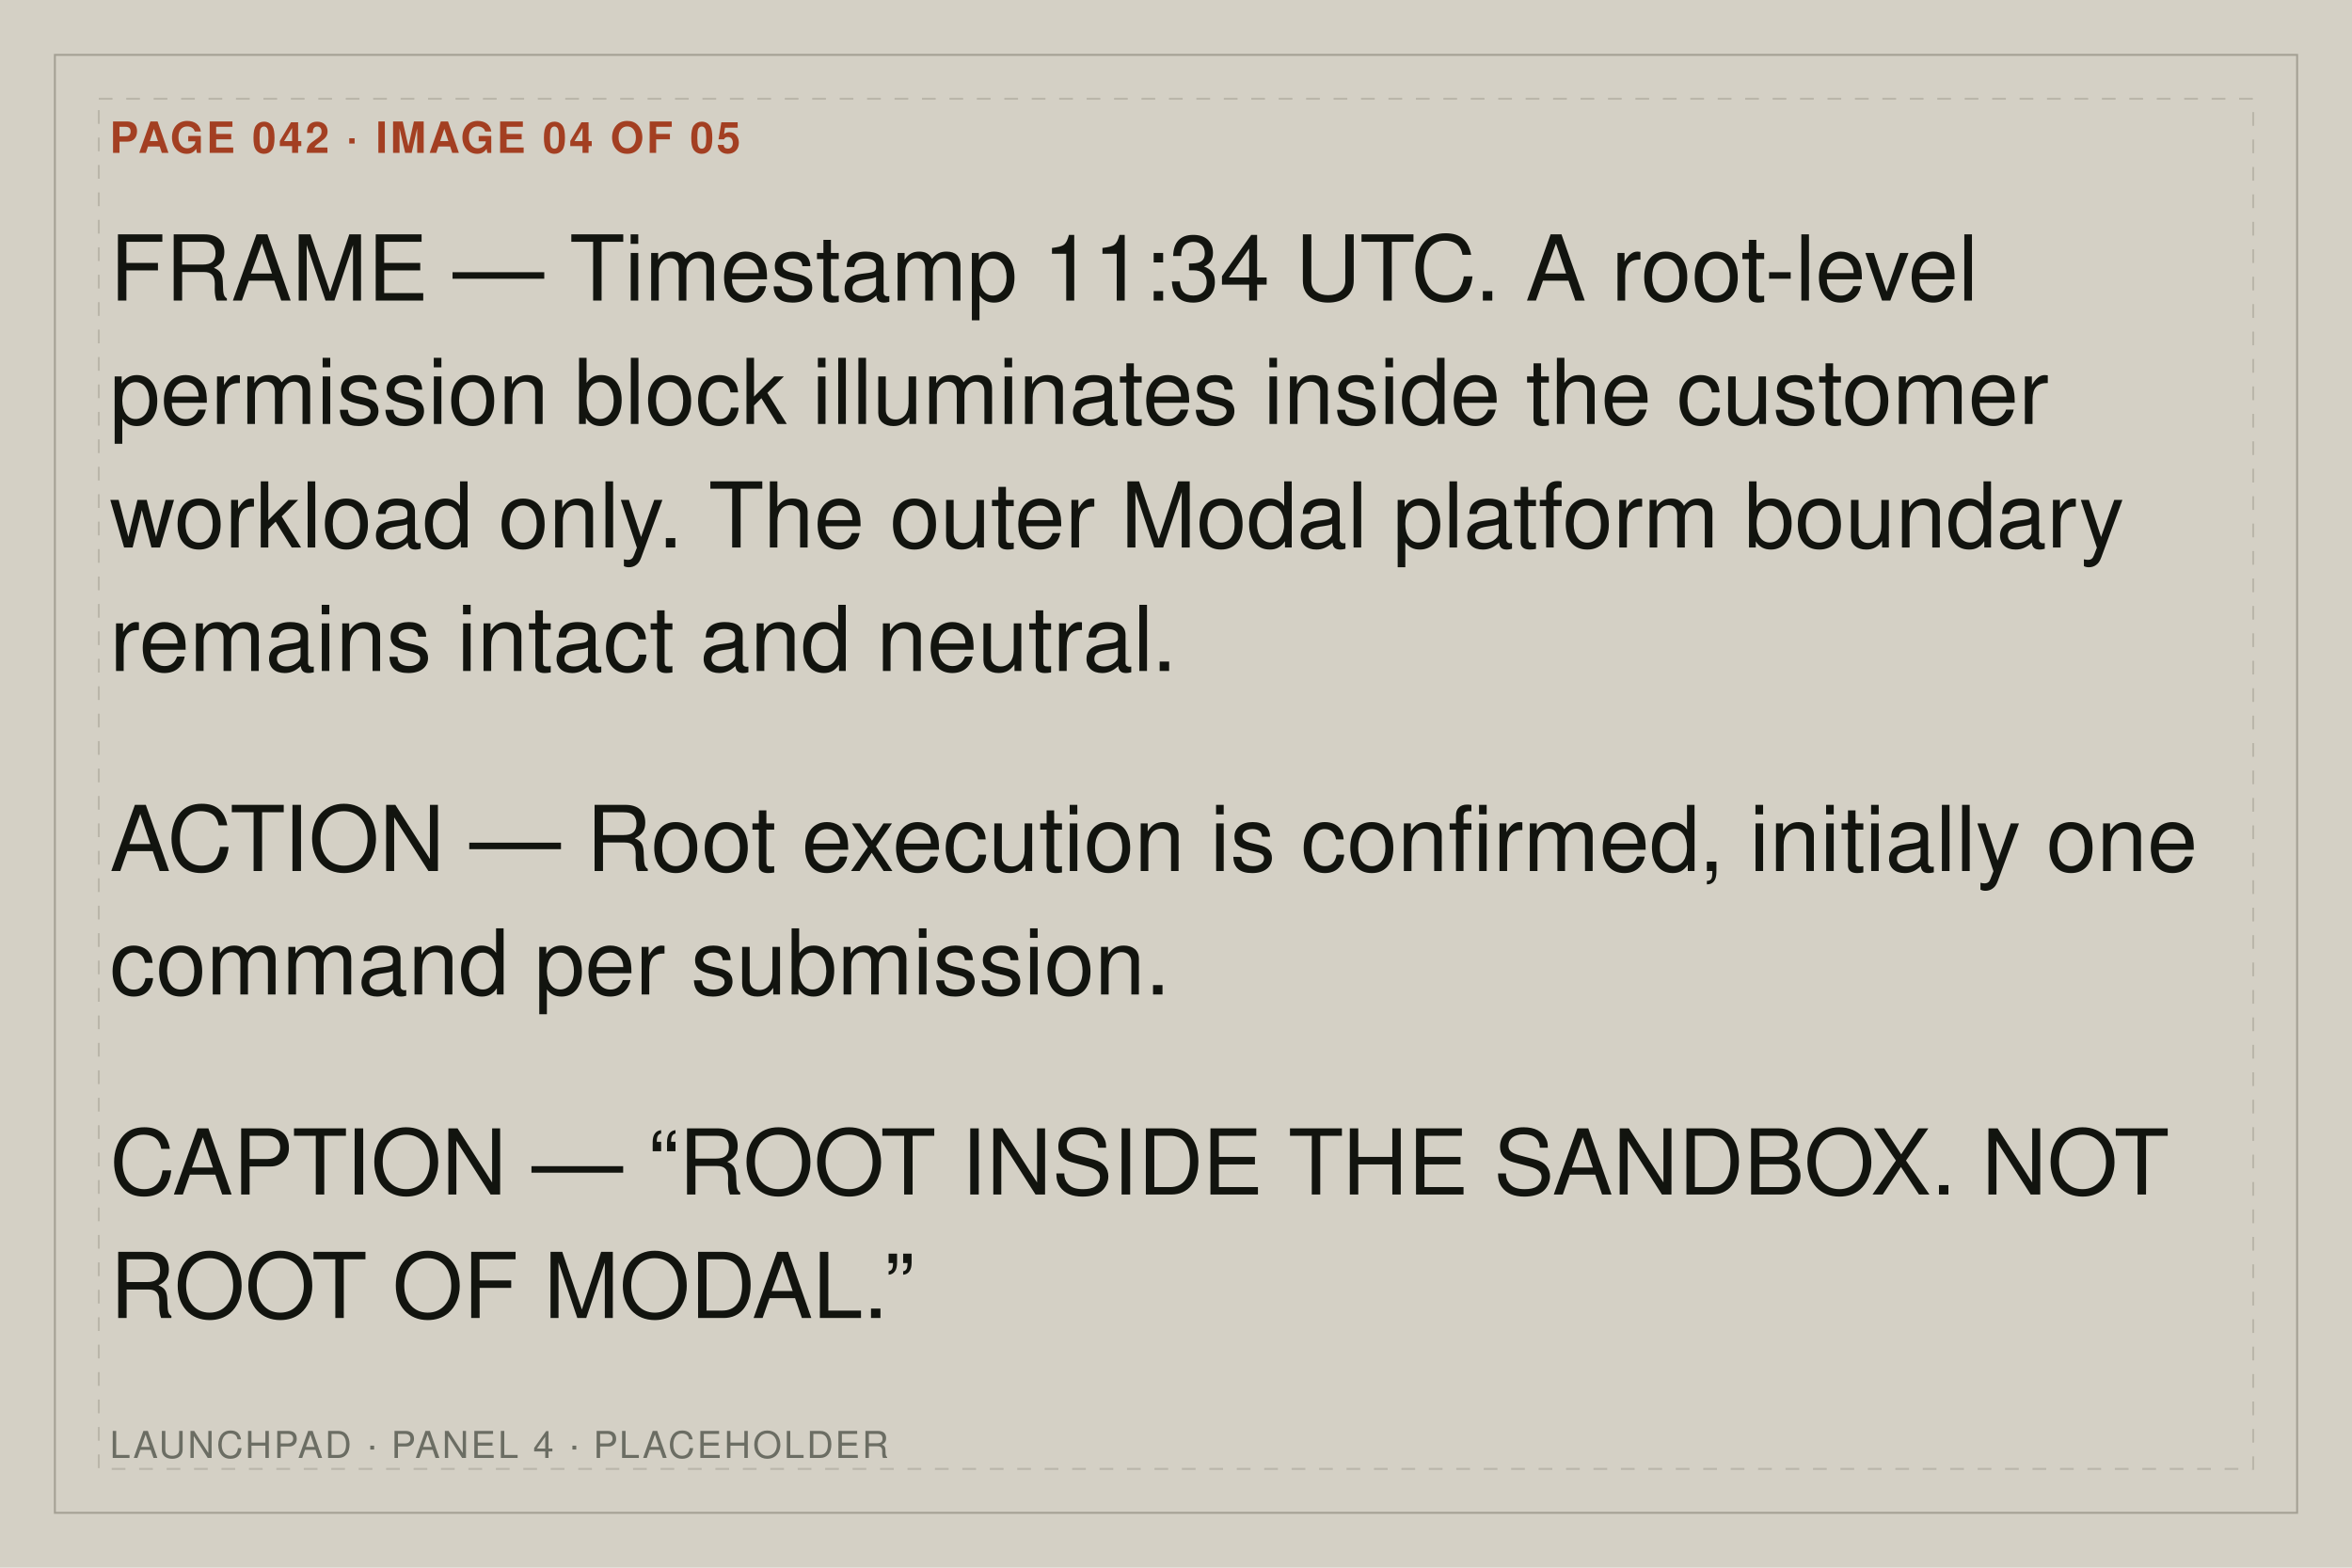
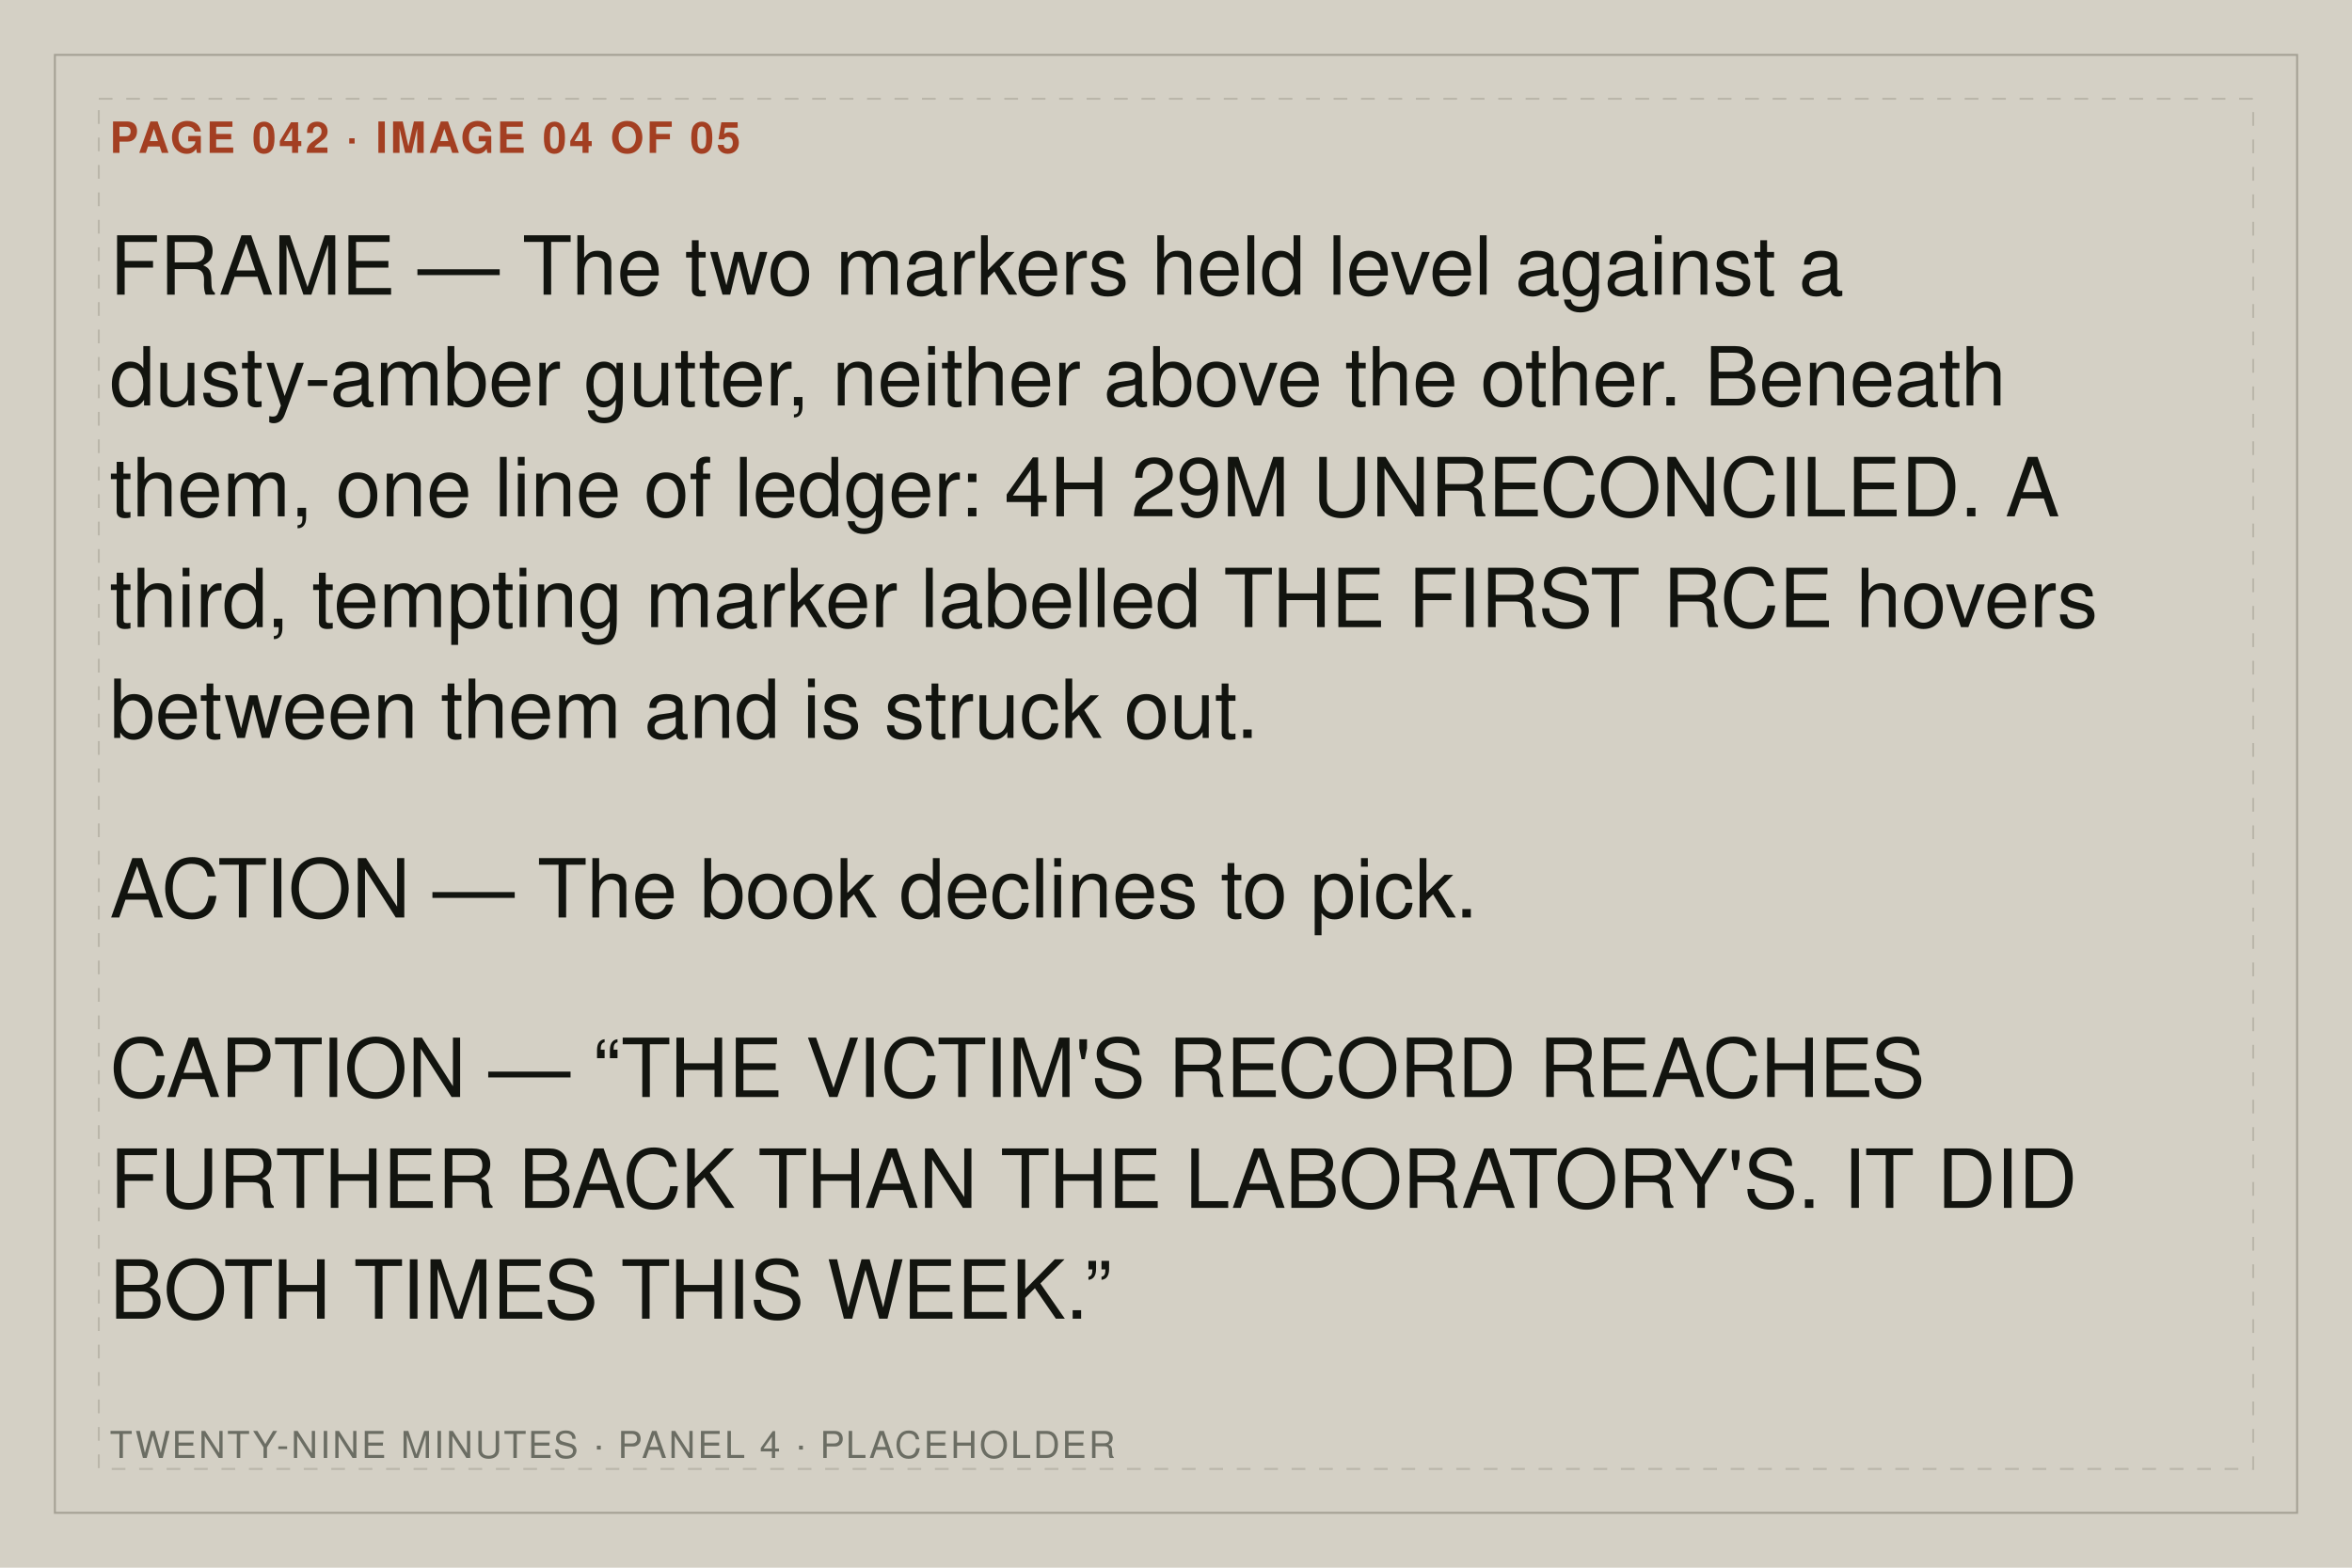
<svg xmlns="http://www.w3.org/2000/svg" width="1200" height="800" viewBox="0 0 1200 800" role="img" aria-labelledby="title">
  <rect width="1200" height="800" fill="#d4d0c5" />
  <rect x="28" y="28" width="1144" height="744" fill="none" stroke="#a4a094" stroke-width="1" />
  <rect x="50.4" y="50.4" width="1099.2" height="699.2" fill="none" stroke="#a4a094" stroke-width="1" stroke-dasharray="7 7" opacity="0.55" />
  <g font-family="Helvetica, Arial, 'Liberation Sans', 'Nimbus Sans', sans-serif">
    <text x="56" y="78" font-size="22" font-weight="700" letter-spacing="1.32" fill="#a33f22">PAGE 042 · IMAGE 04 OF 05</text>
-     <text font-size="46.33" fill="#12140f" text-anchor="start" xml:space="preserve">
-       <tspan x="56" y="153.36">FRAME — Timestamp 11:34 UTC. A root-level</tspan>
-       <tspan x="56" y="216.37">permission block illuminates inside the customer</tspan>
-       <tspan x="56" y="279.39">workload only. The outer Modal platform boundary</tspan>
-       <tspan x="56" y="342.4">remains intact and neutral.</tspan>
-       <tspan x="56" y="444.48">ACTION — Root execution is confirmed, initially one</tspan>
-       <tspan x="56" y="507.49">command per submission.</tspan>
-       <tspan x="56" y="609.57">CAPTION — “ROOT INSIDE THE SANDBOX. NOT</tspan>
-       <tspan x="56" y="672.59">ROOT OF MODAL.”</tspan>
+     <text font-size="41.58" fill="#12140f" text-anchor="start" xml:space="preserve">
+       <tspan x="56" y="150.37">FRAME — The two markers held level against a</tspan>
+       <tspan x="56" y="206.92">dusty-amber gutter, neither above the other. Beneath</tspan>
+       <tspan x="56" y="263.47">them, one line of ledger: 4H 29M UNRECONCILED. A</tspan>
+       <tspan x="56" y="320.03">third, tempting marker labelled THE FIRST RCE hovers</tspan>
+       <tspan x="56" y="376.58">between them and is struck out.</tspan>
+       <tspan x="56" y="468.2">ACTION — The book declines to pick.</tspan>
+       <tspan x="56" y="559.81">CAPTION — “THE VICTIM'S RECORD REACHES</tspan>
+       <tspan x="56" y="616.37">FURTHER BACK THAN THE LABORATORY'S. IT DID</tspan>
+       <tspan x="56" y="672.92">BOTH TIMES THIS WEEK.”</tspan>
    </text>
-     <text x="56" y="744" font-size="18.92" letter-spacing="1.1" fill="#6b6d63">LAUNCHPAD · PANEL 4 · PLACEHOLDER</text>
+     <text x="56" y="744" font-size="18.92" letter-spacing="1.1" fill="#6b6d63">TWENTY-NINE MINUTES · PANEL 4 · PLACEHOLDER</text>
  </g>
</svg>
